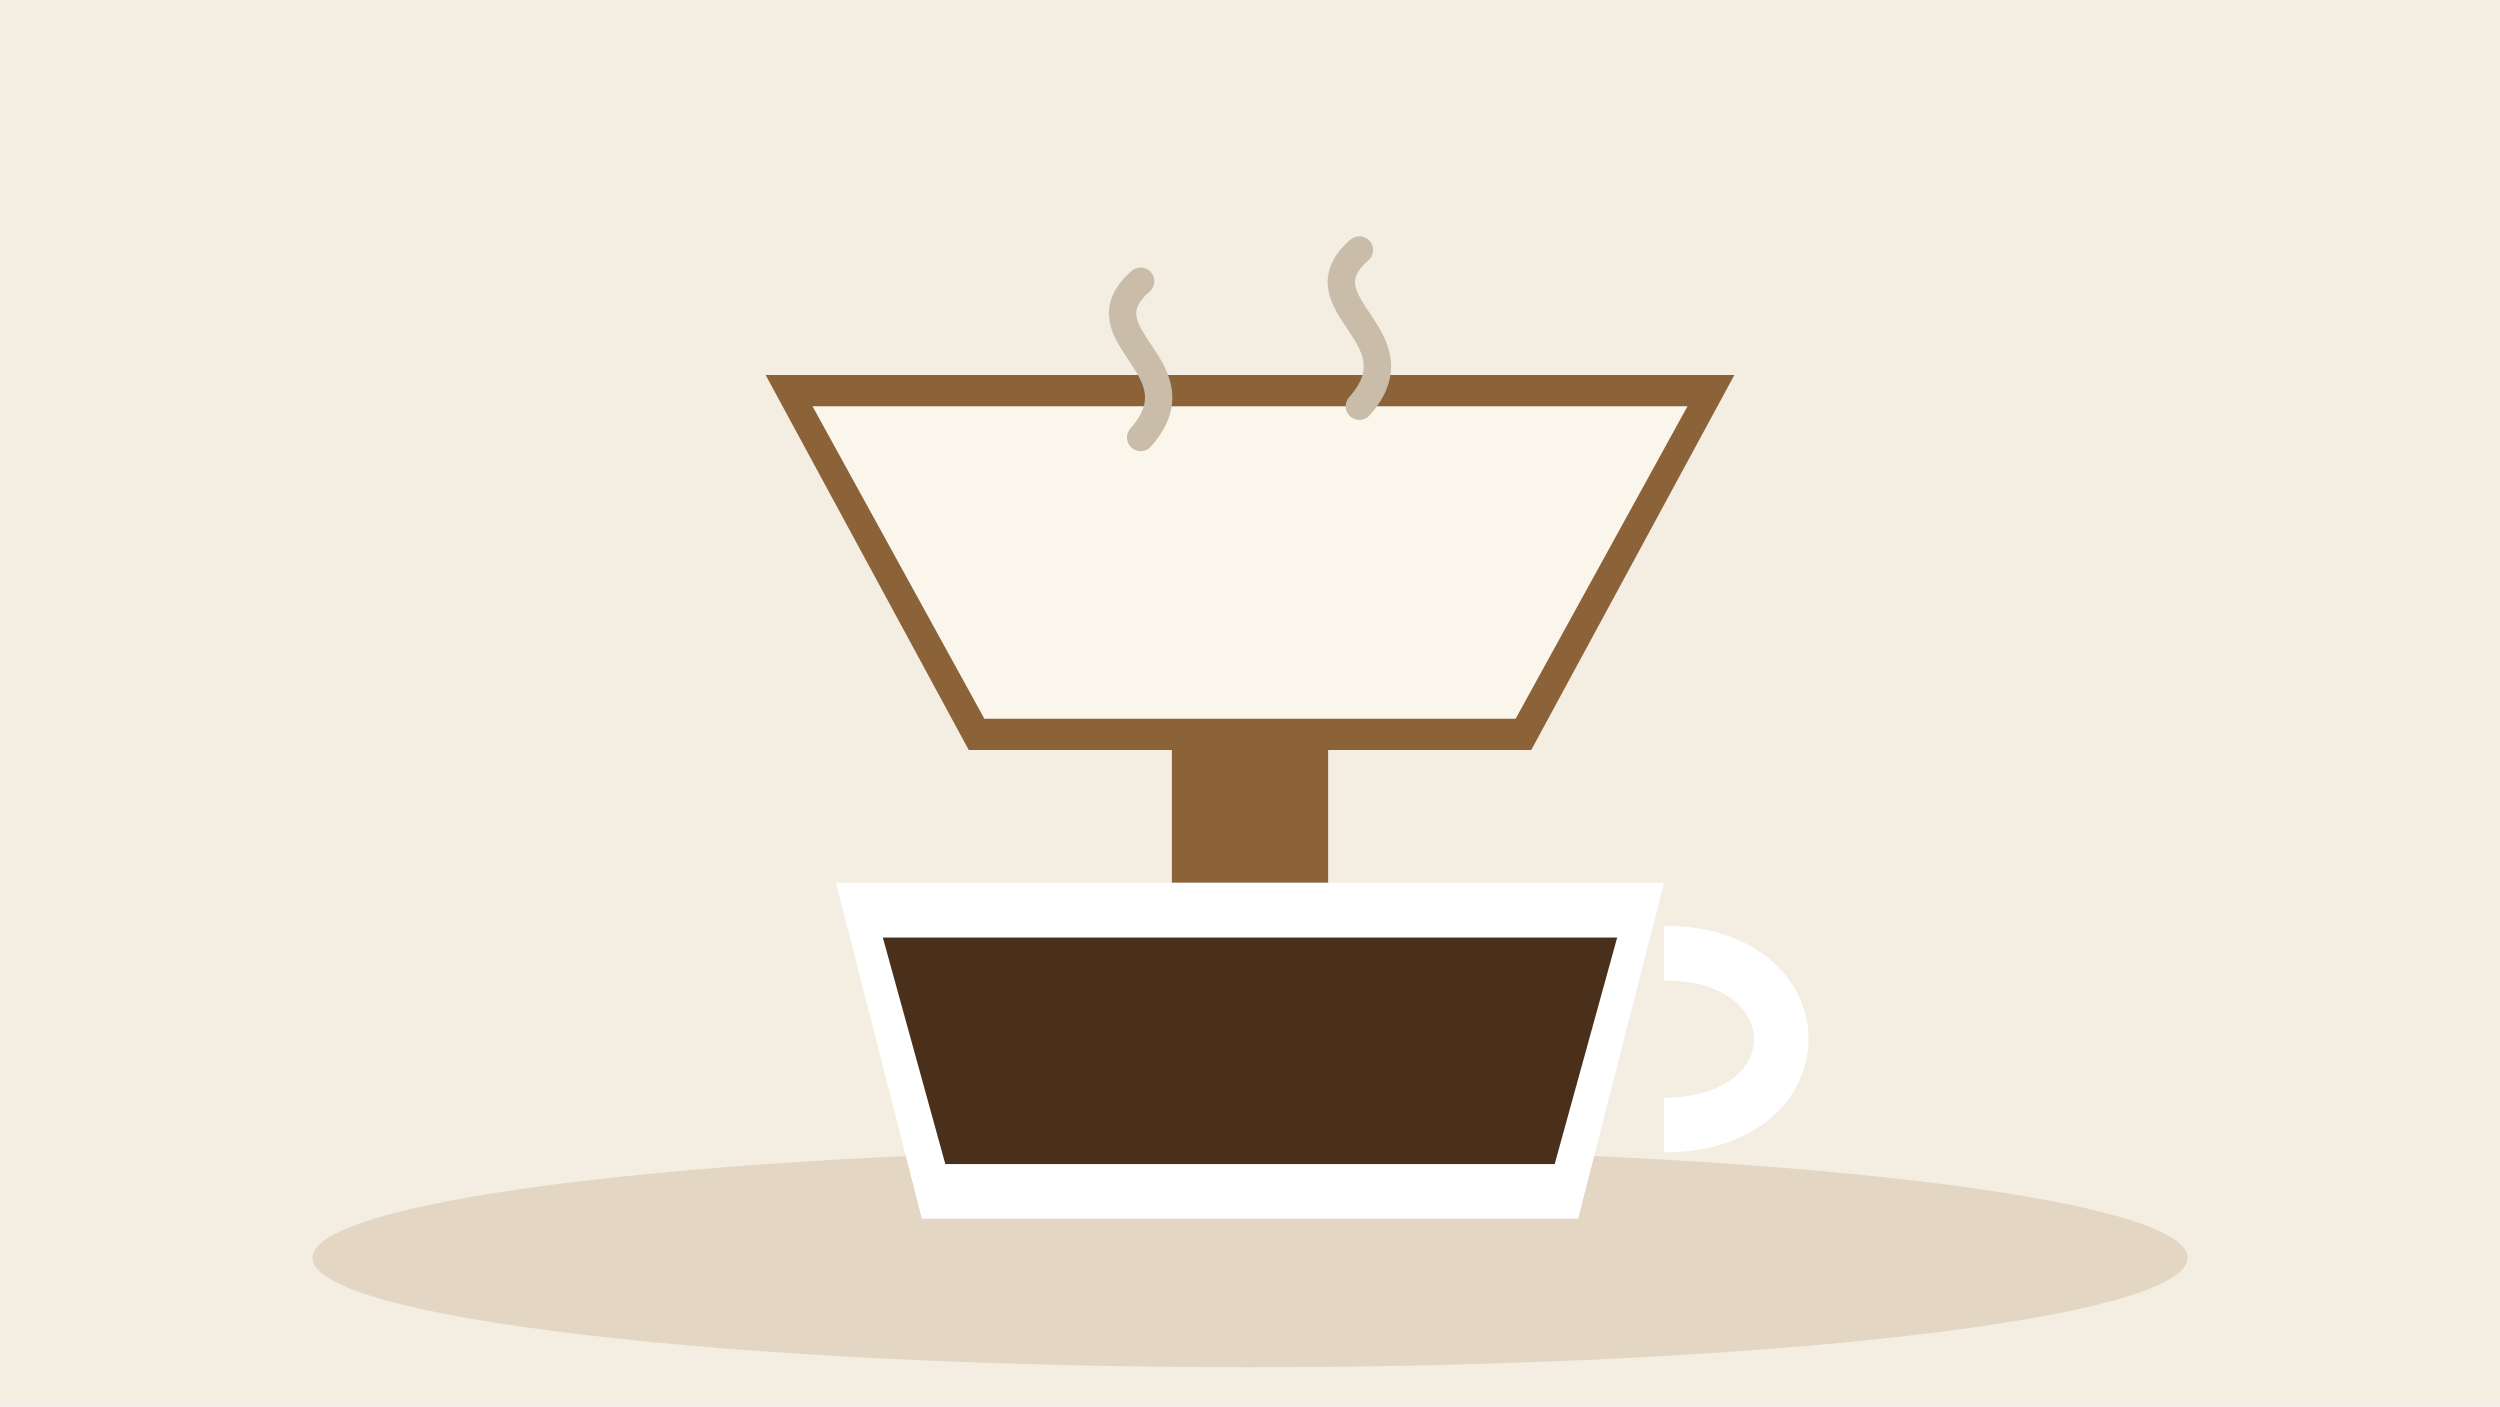
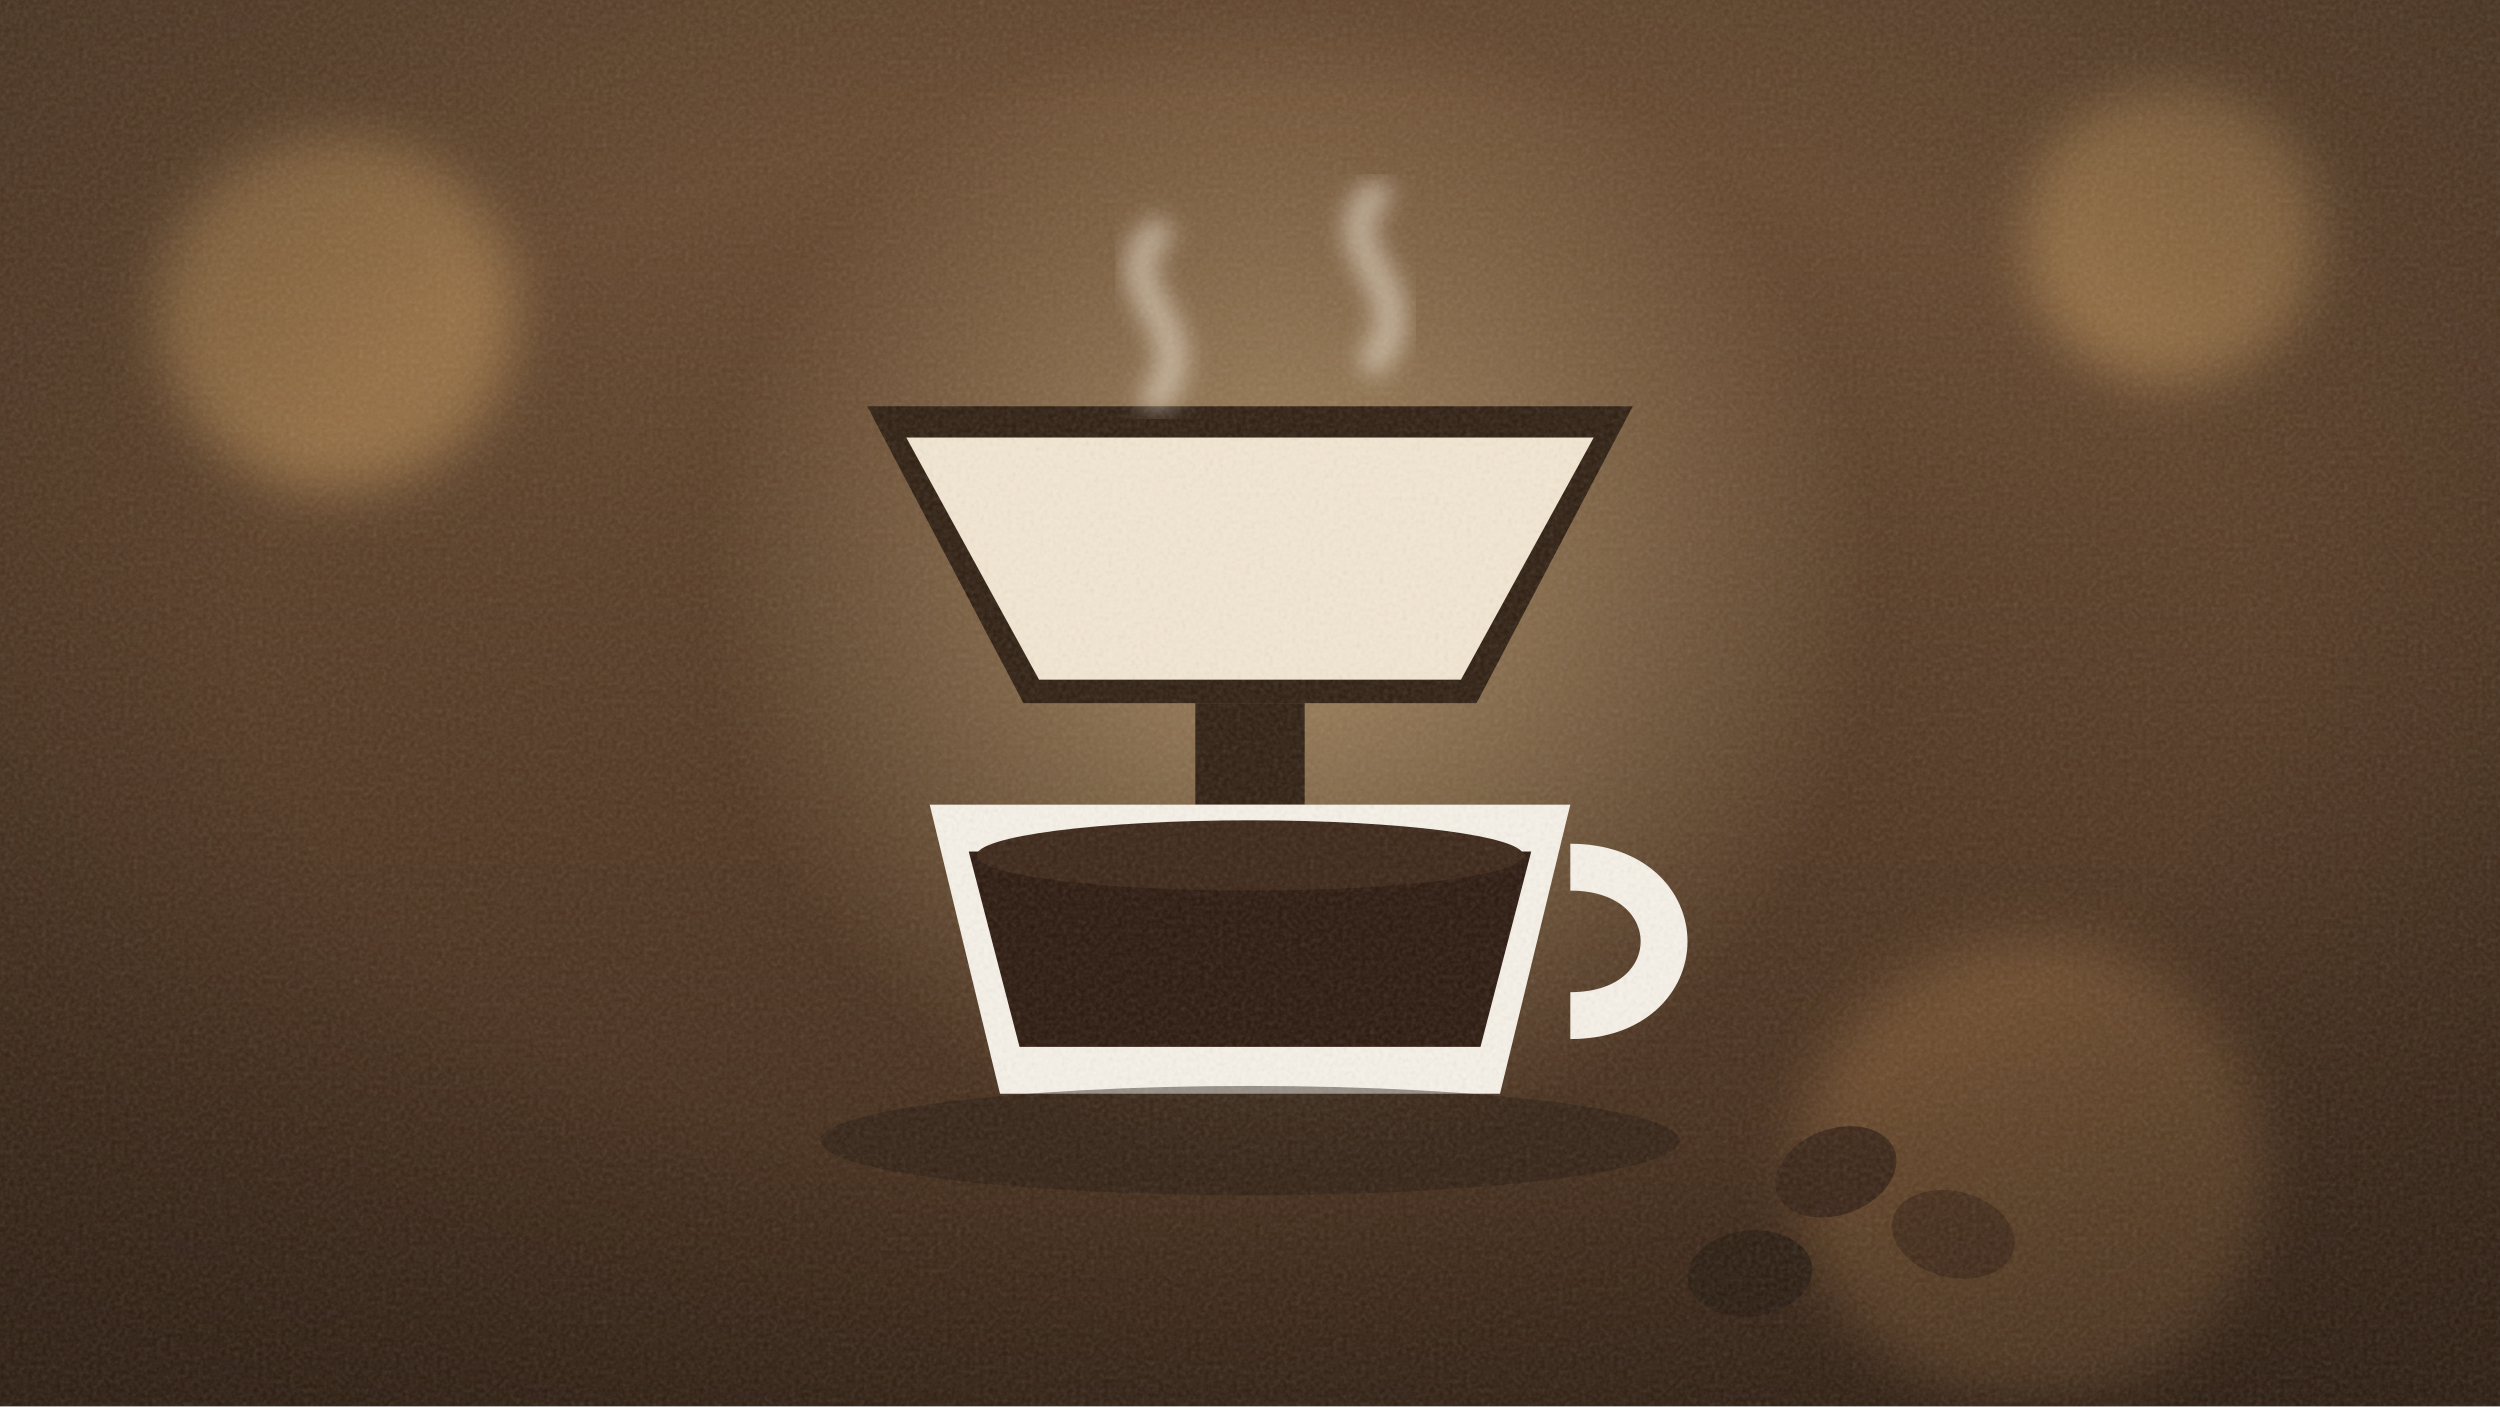
<svg xmlns="http://www.w3.org/2000/svg" viewBox="0 0 640 360" width="640" height="360">
-   <rect width="640" height="360" fill="#F3EDE2" />
-   <ellipse cx="320" cy="322" rx="240" ry="28" fill="#E3D6C2" />
-   <path d="M196 96h248l-52 96H248z" fill="#8C6239" />
-   <path d="M208 104h224l-44 80H252z" fill="#FBF6EC" />
-   <rect x="300" y="192" width="40" height="34" fill="#8C6239" />
-   <path d="M214 226h212l-22 86H236z" fill="#FFFFFF" />
-   <path d="M226 240h188l-16 58H242z" fill="#4A2F1B" />
-   <path d="M426 244c40 0 40 44 0 44" fill="none" stroke="#FFFFFF" stroke-width="14" />
-   <path d="M292 72c-16 14 16 22 0 40" fill="none" stroke="#C9BCA9" stroke-width="7" stroke-linecap="round" />
-   <path d="M348 64c-16 14 16 22 0 40" fill="none" stroke="#C9BCA9" stroke-width="7" stroke-linecap="round" />
+   <defs>
+     <filter id="grain" x="0" y="0" width="100%" height="100%">
+       <feTurbulence type="fractalNoise" baseFrequency="0.85" numOctaves="2" stitchTiles="stitch" />
+       <feColorMatrix type="saturate" values="0" />
+     </filter>
+     <filter id="soft">
+       <feGaussianBlur stdDeviation="3.2" />
+     </filter>
+     <filter id="soft2">
+       <feGaussianBlur stdDeviation="7" />
+     </filter>
+     <radialGradient id="vig" cx="50%" cy="46%" r="72%">
+       <stop offset="55%" stop-color="#000" stop-opacity="0" />
+       <stop offset="100%" stop-color="#1A1008" stop-opacity=".5" />
+     </radialGradient>
+     <radialGradient id="lamp" cx="50%" cy="50%" r="50%">
+       <stop offset="0%" stop-color="#FFE1A6" stop-opacity=".95" />
+       <stop offset="100%" stop-color="#FFE1A6" stop-opacity="0" />
+     </radialGradient>
+   </defs>
+   <linearGradient id="tbl" x1="0" y1="0" x2="0" y2="1">
+     <stop offset="0%" stop-color="#6A4A2E" />
+     <stop offset="100%" stop-color="#3A2414" />
+   </linearGradient>
+   <rect width="640" height="360" fill="url(#tbl)" />
+   <g filter="url(#soft2)" opacity=".5">
+     <circle cx="86" cy="80" r="46" fill="#C99A5C" />
+     <circle cx="556" cy="60" r="38" fill="#C99A5C" />
+     <circle cx="520" cy="300" r="60" fill="#8C6239" />
+   </g>
+   <circle cx="330" cy="150" r="150" fill="url(#lamp)" opacity=".5" />
+   <path d="M222 104h196l-40 76H262z" fill="#2E1D10" />
+   <path d="M232 112h176l-34 62H266z" fill="#F3E7D2" />
+   <rect x="306" y="180" width="28" height="26" fill="#2E1D10" />
+   <path d="M238 206h164l-18 74H256z" fill="#F7F2E8" />
+   <path d="M248 218h144l-13 50H261z" fill="#2A170C" />
+   <ellipse cx="320" cy="219" rx="70" ry="9" fill="#3A2415" />
+   <path d="M402 222c32 0 32 38 0 38" fill="none" stroke="#F7F2E8" stroke-width="12" />
+   <ellipse cx="320" cy="292" rx="110" ry="14" fill="#1F140B" opacity=".45" />
+   <g opacity=".5" filter="url(#soft)">
+     <path d="M296 60c-14 14 14 24 0 42" fill="none" stroke="#FFF6E6" stroke-width="8" stroke-linecap="round" />
+     <path d="M352 50c-14 14 14 24 0 42" fill="none" stroke="#FFF6E6" stroke-width="8" stroke-linecap="round" />
+   </g>
+   <g opacity=".9">
+     <ellipse cx="470" cy="300" rx="16" ry="11" fill="#3A2415" transform="rotate(-20 470 300)" />
+     <ellipse cx="500" cy="316" rx="16" ry="11" fill="#4A2F1B" transform="rotate(14 500 316)" />
+     <ellipse cx="448" cy="326" rx="16" ry="11" fill="#2E1D10" transform="rotate(-6 448 326)" />
+   </g>
+   <rect width="640" height="360" fill="url(#vig)" />
+   <rect width="640" height="360" filter="url(#grain)" opacity=".17" />
</svg>
